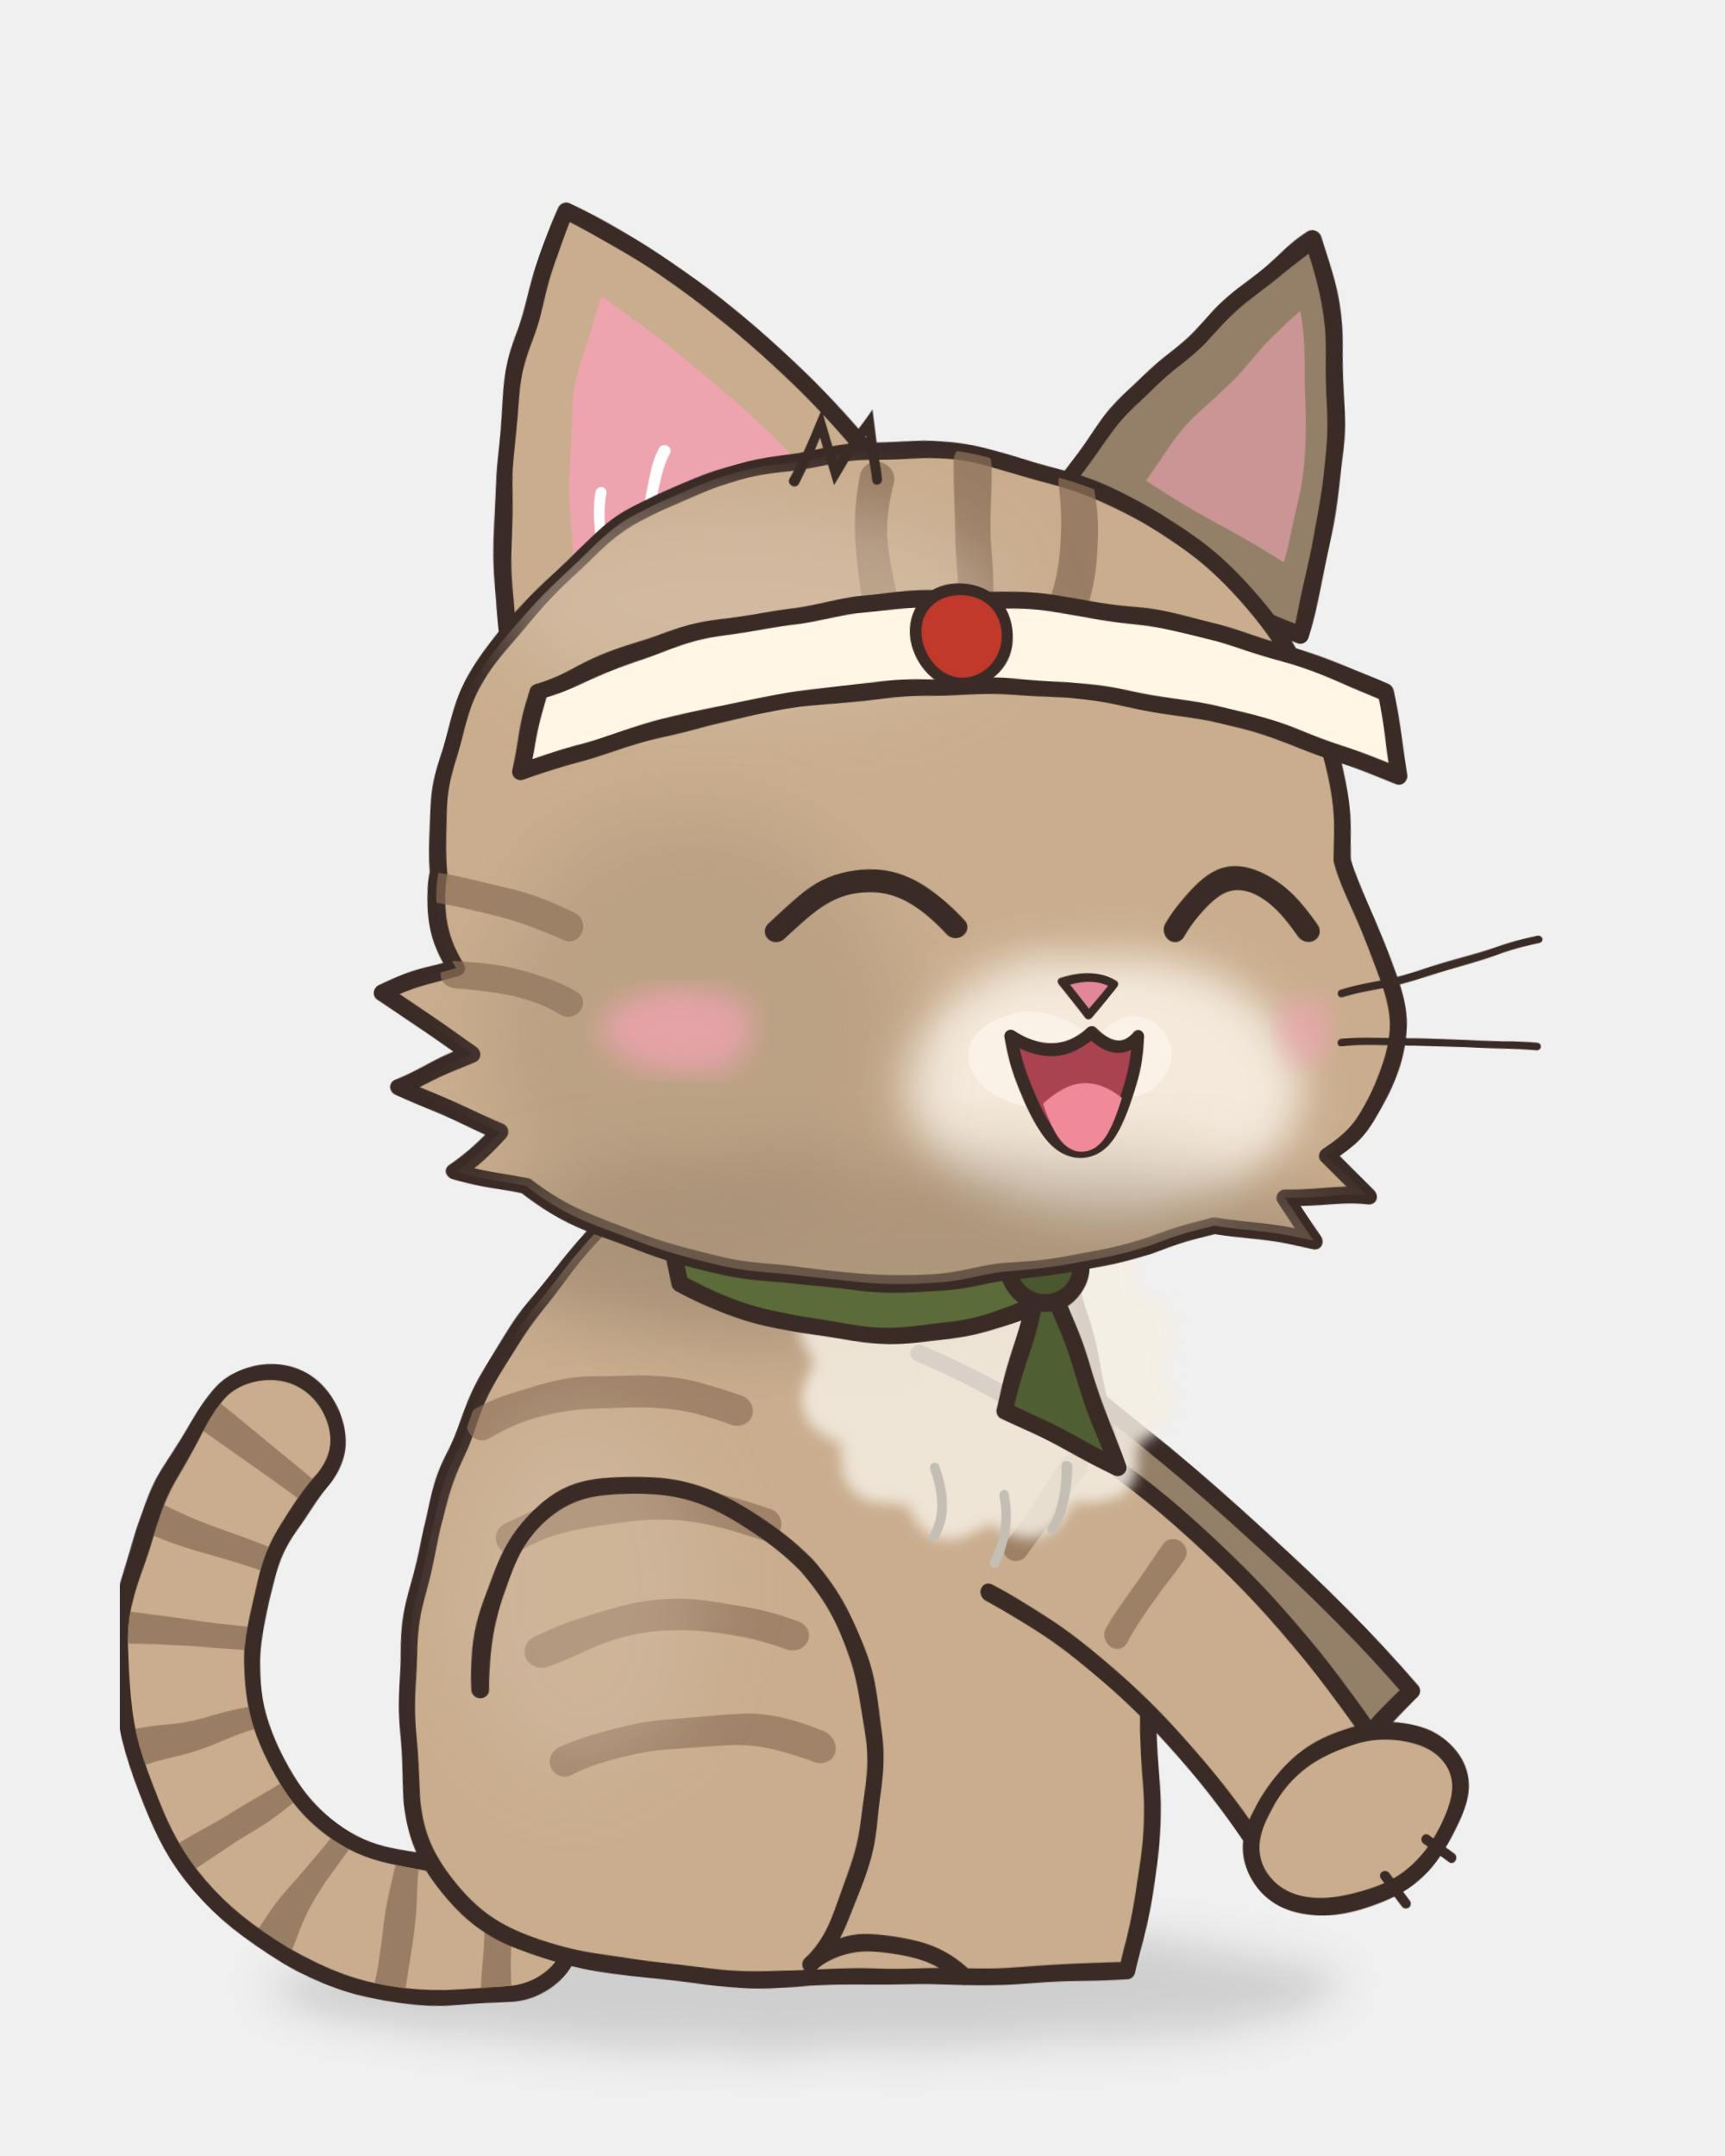
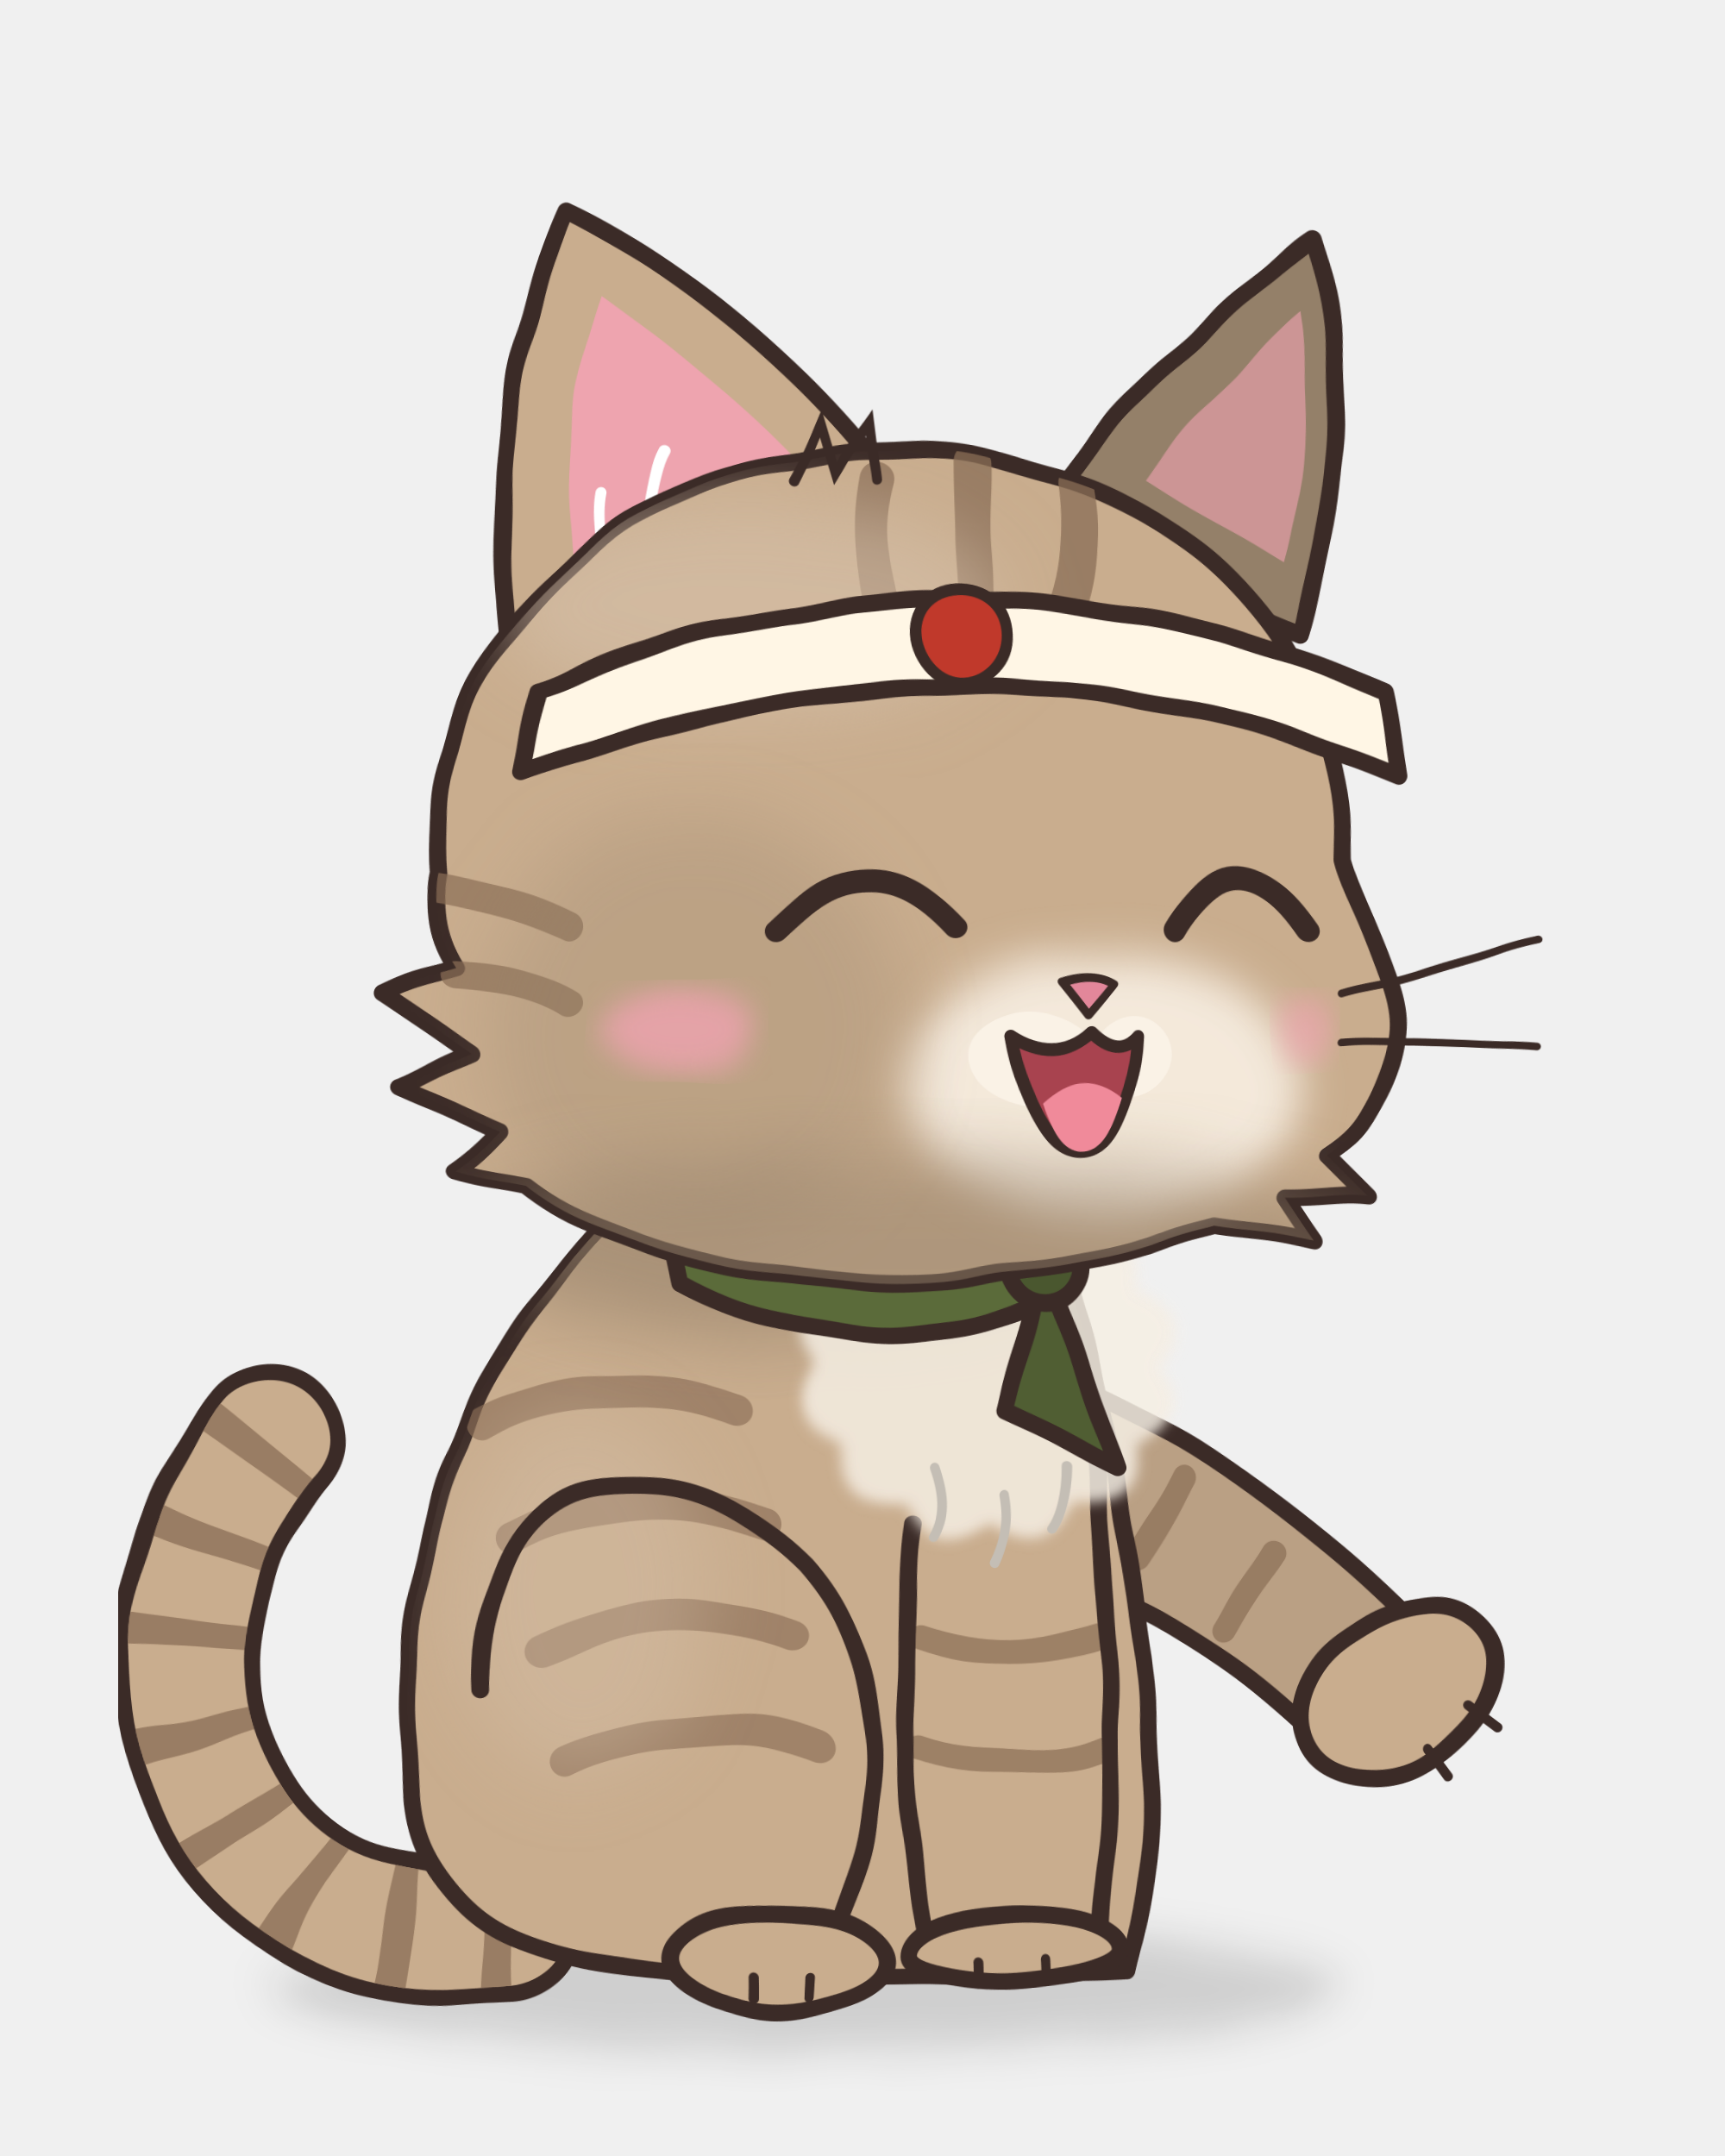
<svg xmlns="http://www.w3.org/2000/svg" viewBox="-104 -252 208 260">
  <defs>
    <filter id="ink" x="-5%" y="-5%" width="110%" height="110%">
      <feTurbulence type="fractalNoise" baseFrequency=".05" numOctaves="2" seed="3" result="n" />
      <feDisplacementMap in="SourceGraphic" in2="n" scale="2.2" />
    </filter>
    <filter id="pencil">
      <feTurbulence type="fractalNoise" baseFrequency="1.1 .35" numOctaves="2" seed="5" />
      <feColorMatrix values="0 0 0 0 .25  0 0 0 0 .2  0 0 0 0 .18  0 0 0 .22 -.02" />
      <feComposite in2="SourceGraphic" operator="in" />
    </filter>
    <filter id="blur1">
      <feGaussianBlur stdDeviation="1" />
    </filter>
    <filter id="blur2">
      <feGaussianBlur stdDeviation="2" />
    </filter>
    <filter id="blur3" x="-30%" y="-30%" width="160%" height="160%">
      <feGaussianBlur stdDeviation="3" />
    </filter>
    <filter id="blur4" x="-30%" y="-30%" width="160%" height="160%">
      <feGaussianBlur stdDeviation="5" />
    </filter>
  </defs>
  <g transform="translate(0 -150) scale(.85) translate(-120 -94)">
    <defs>
      <clipPath id="hssamuraiwhitehappy">
        <path d="M60 98 C58 60 90 38 124 38 C160 38 188 60 188 96 C190 104 196 112 196 120 C196 128 192 134 186 138 L192 144 L180 144 L184 150 L170 148 C164 150 144 156 124 156 C102 156 82 150 72 142 L62 140 L68 134 L54 128 L64 123 L52 115 L62 111 C59 106 59 102 60 98 Z" />
      </clipPath>
      <clipPath id="bssamuraiwhitehappy">
        <path d="M100 138 C68 150 52 194 56 228 C58 250 80 256 112 254 L158 254 C164 232 160 196 150 158 Z" />
      </clipPath>
    </defs>
    <g filter="url(#ink)">
      <ellipse cx="112" cy="256" rx="76" ry="9" fill="#000" opacity=".14" filter="url(#blur3)" />
      <path d="M70 248 C22 252 14 204 36 178" stroke="#3b2b27" stroke-width="21" fill="none" stroke-linecap="round" />
      <path d="M70 248 C22 252 14 204 36 178" stroke="#c9ad8e" stroke-width="16.5" fill="none" stroke-linecap="round" />
      <path d="M70 248 C22 252 14 204 36 178" stroke="#8a6d55" stroke-width="16.5" fill="none" stroke-dasharray="4 10" opacity=".75" />
-       <path d="M150 170 C168 184 186 200 198 214 L186 226 C174 214 158 200 146 192 Z" stroke="#3b2b27" stroke-width="2.4" stroke-linejoin="round" stroke-linecap="round" fill="#948069" />
+       <path d="M136 166 C160 172 182 188 198 204 L186 222 C172 208 156 198 138 196 Z" stroke="#3b2b27" stroke-width="2.4" stroke-linejoin="round" stroke-linecap="round" fill="#baa084" />
+       <path d="M166 184 l-7 11 M178 194 l-7 11" stroke="#8a6d55" stroke-width="3.5" stroke-linecap="round" opacity=".7" />
+       <ellipse cx="196" cy="214" rx="15" ry="10.5" stroke="#3b2b27" stroke-width="2.4" stroke-linejoin="round" stroke-linecap="round" fill="#c9ad8e" transform="rotate(-35 196 214)" />
+       <path d="M200 222 l3 4 M206 216 l4 3" stroke="#3b2b27" stroke-width="1.4" fill="none" stroke-linecap="round" />
      <path d="M100 138 C68 150 52 194 56 228 C58 250 80 256 112 254 L158 254 C164 232 160 196 150 158 Z" stroke="#3b2b27" stroke-width="2.4" stroke-linejoin="round" stroke-linecap="round" fill="#c9ad8e" />
      <g clip-path="url(#bssamuraiwhitehappy)">
        <path d="M66 176 q18 -8 36 -2" stroke="#8a6d55" stroke-width="4.5" fill="none" stroke-linecap="round" opacity=".65" />
        <path d="M70 192 q18 -8 36 -2" stroke="#8a6d55" stroke-width="4.5" fill="none" stroke-linecap="round" opacity=".65" />
        <path d="M74 208 q18 -8 36 -2" stroke="#8a6d55" stroke-width="4.5" fill="none" stroke-linecap="round" opacity=".65" />
        <path d="M78 224 q18 -8 36 -2" stroke="#8a6d55" stroke-width="4.5" fill="none" stroke-linecap="round" opacity=".65" />
        <ellipse cx="110" cy="150" rx="44" ry="14" fill="#948069" opacity=".6" filter="url(#blur4)" />
        <ellipse cx="80" cy="200" rx="18" ry="26" fill="#d8c3ad" opacity=".35" filter="url(#blur4)" />
      </g>
      <path d="M66 214 C64 182 92 176 112 196 C126 212 124 240 112 252" fill="none" stroke="#3b2b27" stroke-width="2.4" stroke-linejoin="round" stroke-linecap="round" />
-       <path d="M112 252 C116 248 128 248 134 254" fill="none" stroke="#3b2b27" stroke-width="2.4" stroke-linejoin="round" stroke-linecap="round" />
-       <path d="M128 166 C152 176 176 196 192 220 L176 236 C164 218 148 204 132 196 Z" fill="#c9ad8e" />
-       <path d="M128 166 C152 176 176 196 192 220" fill="none" stroke="#3b2b27" stroke-width="2.4" stroke-linejoin="round" stroke-linecap="round" />
-       <path d="M176 236 C164 218 150 206 138 200" fill="none" stroke="#3b2b27" stroke-width="2.4" stroke-linejoin="round" stroke-linecap="round" />
-       <path d="M150 182 l-8 12 M164 194 l-8 12" stroke="#8a6d55" stroke-width="3.5" stroke-linecap="round" opacity=".7" />
-       <ellipse cx="190" cy="232" rx="16" ry="11" stroke="#3b2b27" stroke-width="2.4" stroke-linejoin="round" stroke-linecap="round" fill="#c9ad8e" transform="rotate(-30 190 232)" />
-       <path d="M194 240 l3 4 M200 235 l4 3" stroke="#3b2b27" stroke-width="1.4" fill="none" stroke-linecap="round" />
+       <ellipse cx="108" cy="252" rx="15" ry="7" stroke="#3b2b27" stroke-width="2.4" stroke-linejoin="round" stroke-linecap="round" fill="#c9ad8e" />
+       <path d="M104 254 v3 M112 254 v3" stroke="#3b2b27" stroke-width="1.4" fill="none" stroke-linecap="round" />
+       <path d="M128 176 C125 206 126 234 129 251 L154 251 C155 232 156 202 152 172 Z" fill="#c9ad8e" />
+       <path d="M128 206 q12 4 26 0 M128 222 q12 4 26 0" stroke="#8a6d55" stroke-width="3.5" fill="none" stroke-linecap="round" opacity=".7" />
+       <path d="M127 190 C125 210 126 234 129 251" fill="none" stroke="#3b2b27" stroke-width="2.4" stroke-linejoin="round" stroke-linecap="round" />
+       <path d="M152 172 C156 202 155 232 154 251" fill="none" stroke="#3b2b27" stroke-width="2.4" stroke-linejoin="round" stroke-linecap="round" />
+       <path d="M126 251 C126 244 157 244 157 251 C157 256 126 256 126 251 Z" stroke="#3b2b27" stroke-width="2.4" stroke-linejoin="round" stroke-linecap="round" fill="#c9ad8e" />
+       <path d="M136 252 v3 M146 252 v3" stroke="#3b2b27" stroke-width="1.4" fill="none" stroke-linecap="round" />
      <path d="M162.0 168.0 Q167.9 175.5 158.8 179.0 Q159.9 188.5 150.0 187.1 Q146.0 196.0 138.0 190.0 Q130.0 196.0 126.0 187.1 Q116.1 188.5 117.2 179.0 Q108.1 175.5 114.0 168.0 Q108.1 160.5 117.2 157.0 Q116.1 147.5 126.0 148.9 Q130.0 140.0 138.0 146.0 Q146.0 140.0 150.0 148.9 Q159.9 147.5 158.8 157.0 Q167.9 160.5 162.0 168.0Z" fill="#f5eee3" opacity="0.85" filter="url(#blur1)" />
      <path d="M130 182 q2 6 0 10 M140 186 q1 6 -1 10 M149 182 q0 6 -2 9" stroke="#c4beb5" stroke-width="1.4" fill="none" stroke-linecap="round" />
      <path d="M92 144 Q122 160 150 148 L148 158 Q120 170 94 156 Z" stroke="#3b2b27" stroke-width="2.4" stroke-linejoin="round" stroke-linecap="round" fill="#5b6b3a" />
      <path d="M146 154 L156 182 L140 174 Z" stroke="#3b2b27" stroke-width="2.4" stroke-linejoin="round" stroke-linecap="round" fill="#505e33" />
      <circle cx="146" cy="154" r="5" stroke="#3b2b27" stroke-width="2.4" stroke-linejoin="round" stroke-linecap="round" fill="#4a572f" />
      <path d="M144 48 C156 32 170 18 184 8 C189 26 188 46 182 64 Z" stroke="#3b2b27" stroke-width="2.4" stroke-linejoin="round" stroke-linecap="round" fill="#948069" />
      <path d="M160 42 C168 32 176 24 182 18 C184 32 183 44 180 54 Z" fill="#f2a3b3" opacity=".6" />
      <path d="M72 78 C66 54 68 28 78 4 C98 14 116 30 128 48 Z" stroke="#3b2b27" stroke-width="2.4" stroke-linejoin="round" stroke-linecap="round" fill="#c9ad8e" />
      <path d="M80 66 C77 48 78 30 83 16 C97 26 109 36 118 48 Z" fill="#f2a3b3" opacity=".9" />
      <path d="M90 56 q-1 -12 2 -18 M97 58 q0 -10 4 -15 M84 58 q-2 -9 -1 -14" stroke="#fff" stroke-width="1.6" fill="none" stroke-linecap="round" />
      <path d="M60 98 C58 60 90 38 124 38 C160 38 188 60 188 96 C190 104 196 112 196 120 C196 128 192 134 186 138 L192 144 L180 144 L184 150 L170 148 C164 150 144 156 124 156 C102 156 82 150 72 142 L62 140 L68 134 L54 128 L64 123 L52 115 L62 111 C59 106 59 102 60 98 Z" stroke="#3b2b27" stroke-width="2.4" stroke-linejoin="round" stroke-linecap="round" fill="#c9ad8e" />
      <g clip-path="url(#hssamuraiwhitehappy)">
        <path d="M122 42 q-2 10 2 22 M136 40 v24 M150 42 q2 10 -2 21" stroke="#8a6d55" stroke-width="5" fill="none" stroke-linecap="round" opacity=".75" />
        <path d="M60 100 q10 1 18 5 M62 112 q10 0 16 4" stroke="#8a6d55" stroke-width="4" fill="none" stroke-linecap="round" opacity=".7" />
        <ellipse cx="154.031" cy="128" rx="28" ry="19" fill="#fbf3e8" opacity=".85" filter="url(#blur3)" />
        <ellipse cx="104" cy="60" rx="36" ry="15" fill="#d8c3ad" opacity=".55" filter="url(#blur4)" />
        <ellipse cx="96" cy="120" rx="30" ry="30" fill="#948069" opacity=".25" filter="url(#blur4)" />
        <ellipse cx="124" cy="152" rx="70" ry="14" fill="#948069" opacity=".5" filter="url(#blur4)" />
      </g>
      <path d="M110 42 l4 -8 l2 7 l5 -7 l1 8" stroke="#3b2b27" stroke-width="1.4" fill="none" stroke-linecap="round" />
      <path d="M107.65 106 Q120.65 92 133.65 106" stroke="#3b2b27" fill="none" stroke-linecap="round" stroke-linejoin="round" stroke-width="3.2" />
      <path d="M164.329 106 Q173.737 92 183.146 106" stroke="#3b2b27" fill="none" stroke-linecap="round" stroke-linejoin="round" stroke-width="3.2" />
      <ellipse cx="93.954" cy="120" rx="11" ry="6" fill="#f2a3b3" opacity=".75" filter="url(#blur2)" />
      <ellipse cx="182.868" cy="120" rx="4" ry="5" fill="#f2a3b3" opacity=".6" filter="url(#blur2)" />
      <ellipse cx="144.031" cy="124" rx="9" ry="6.5" fill="#fbf3e8" opacity=".9" />
      <ellipse cx="158.031" cy="124" rx="6" ry="6" fill="#fbf3e8" opacity=".9" />
      <path d="M148.031 113 Q152.031 111 155.031 113 L151.531 117.5 Z" fill="#e2879a" stroke="#3b2b27" stroke-width="1.2" stroke-linejoin="round" />
      <path d="M141.031 121 Q147.031 125 152.031 120 Q156.031 124 159.031 121 Q158.031 137 151.031 137 Q144.031 137 141.031 121 Z" fill="#a8434f" stroke="#3b2b27" stroke-width="1.8" stroke-linejoin="round" />
      <path d="M145.031 130 Q151.031 125 157.031 130 Q155.031 137 151.031 137 Q147.031 137 145.031 130 Z" fill="#f08a9a" />
      <path d="M188 115 q14 -3.2 28 -7.6" stroke="#3b2b27" stroke-width="1.1" fill="none" stroke-linecap="round" />
      <path d="M188 122 q14 -0.4 28 0.8" stroke="#3b2b27" stroke-width="1.1" fill="none" stroke-linecap="round" />
      <g transform="translate(14 0)">
        <path d="M60 72 Q120 46 180 72 L182 84 Q120 58 58 84 Z" stroke="#3b2b27" stroke-width="2.4" stroke-linejoin="round" stroke-linecap="round" fill="#fff6e5" />
        <circle cx="120" cy="64" r="6.5" fill="#c0392b" stroke="#3b2b27" stroke-width="1.6" />
      </g>
    </g>
  </g>
</svg>
